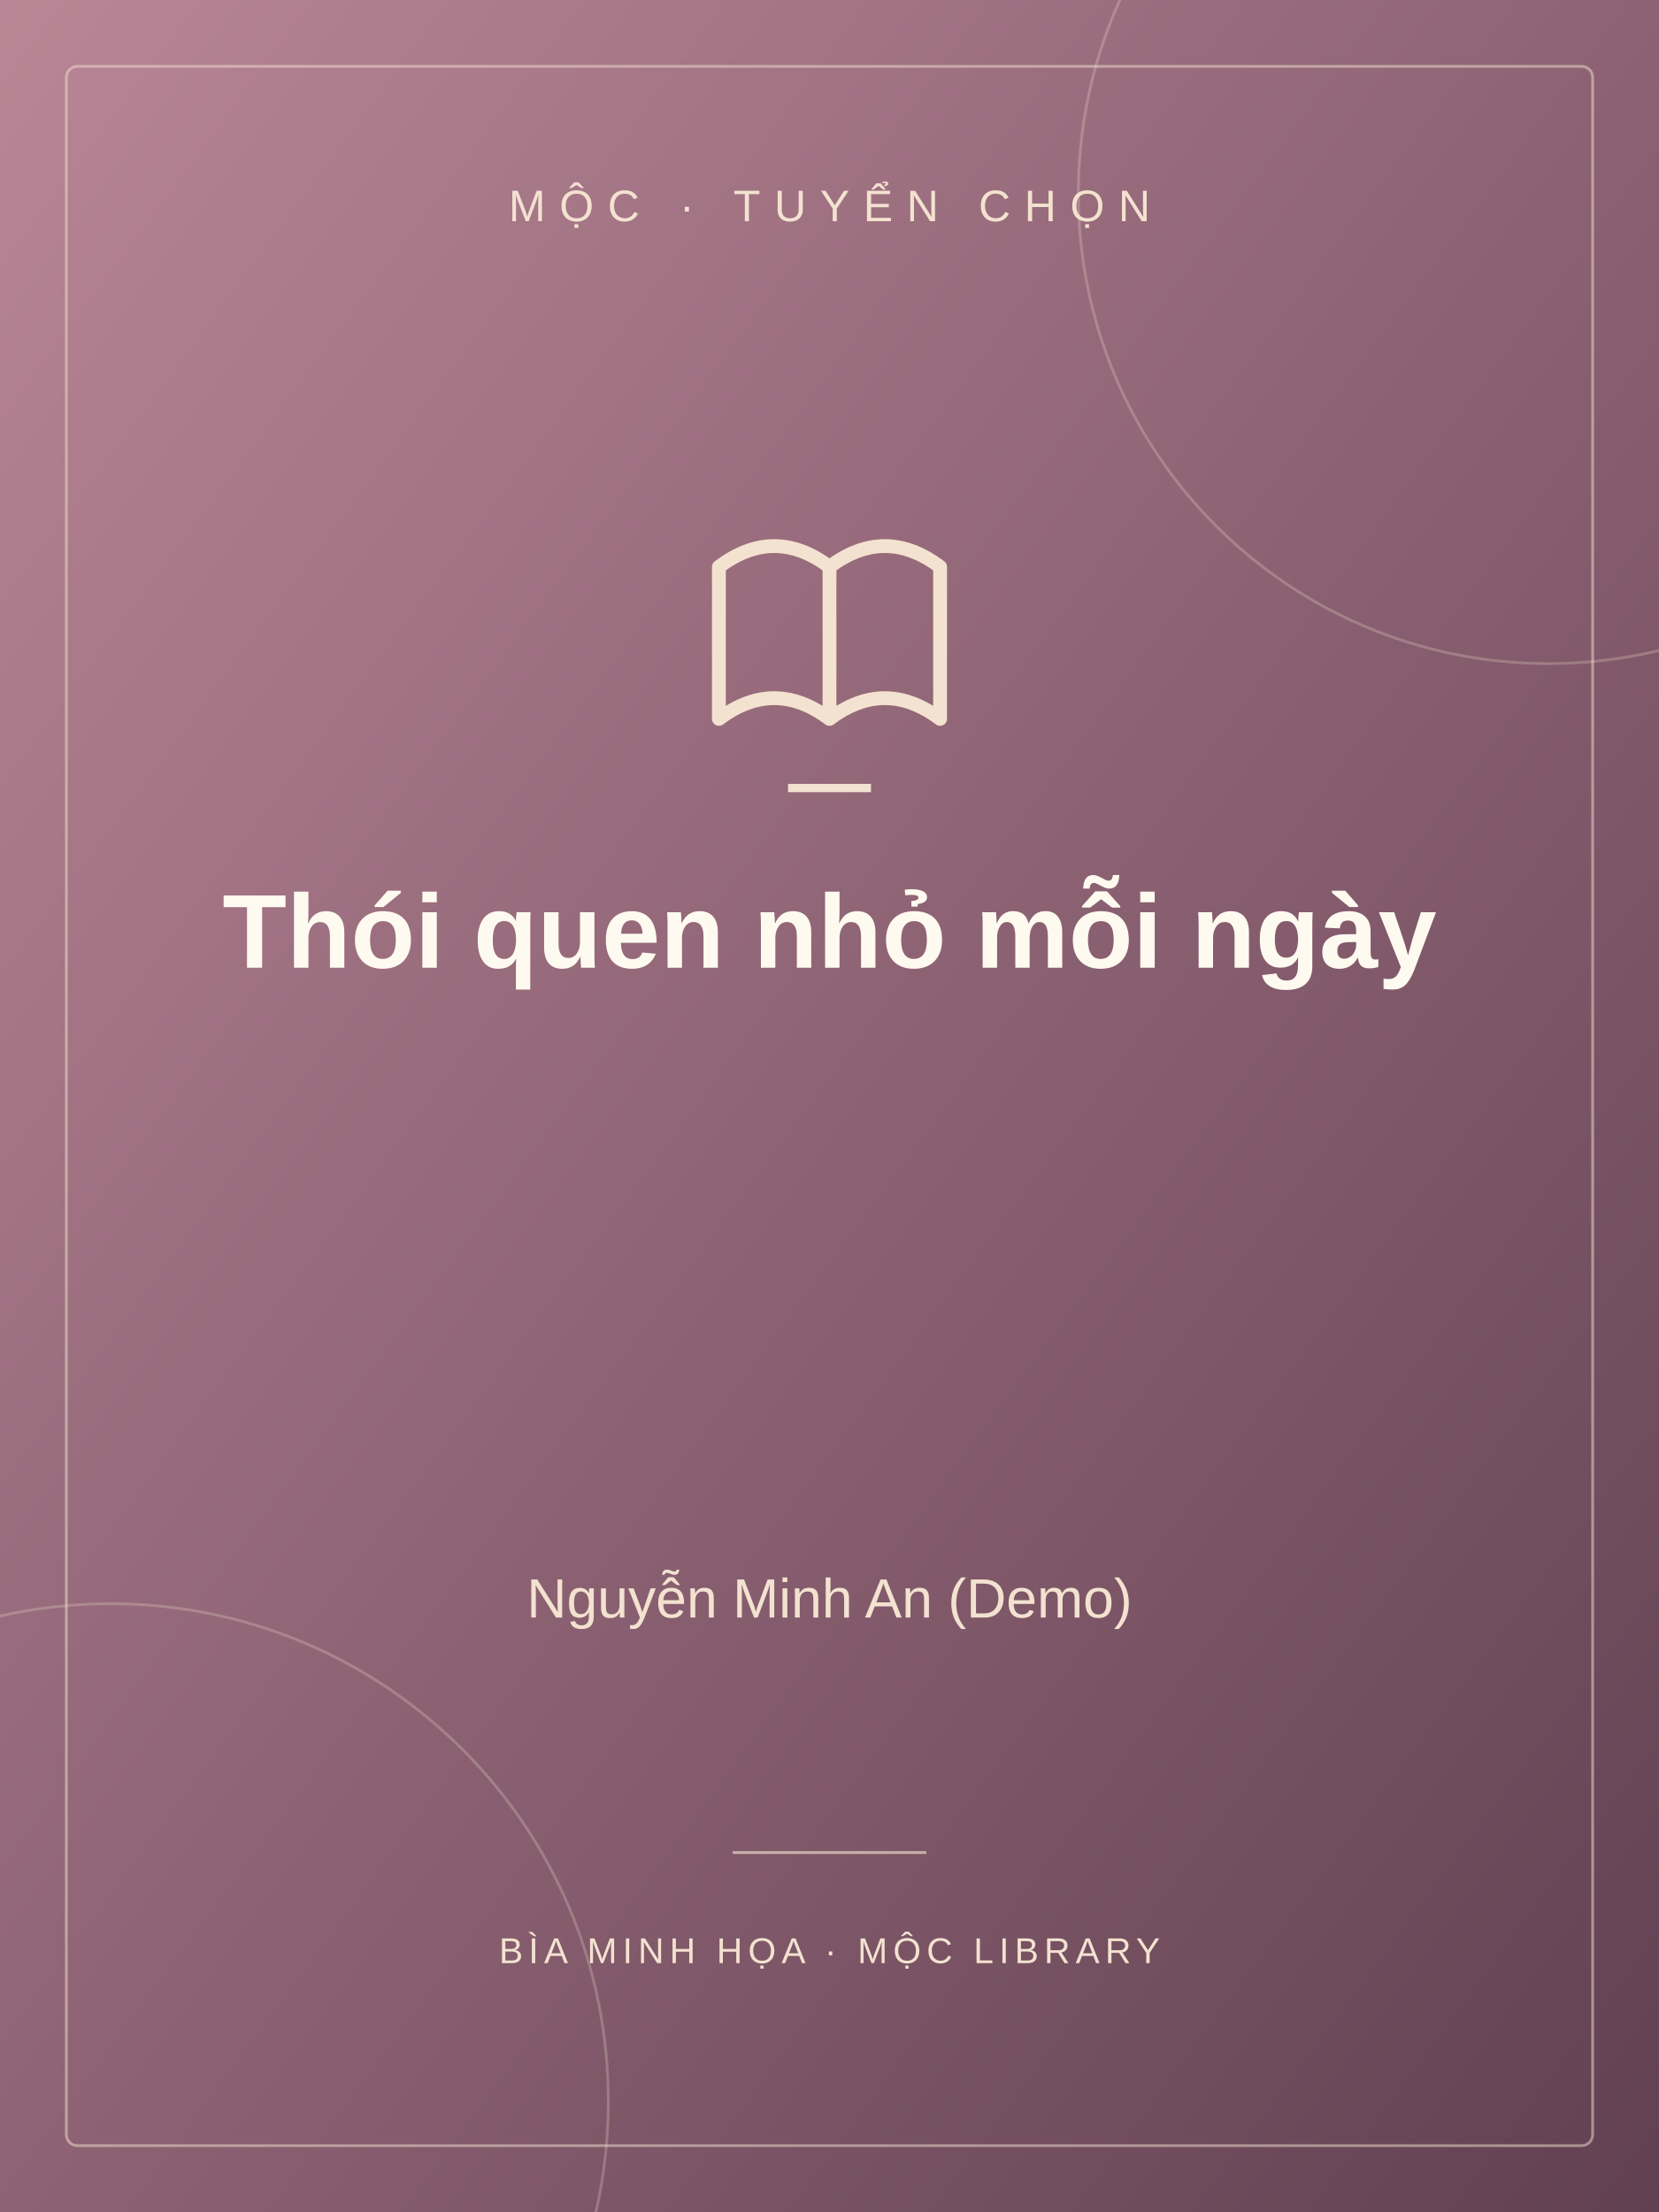
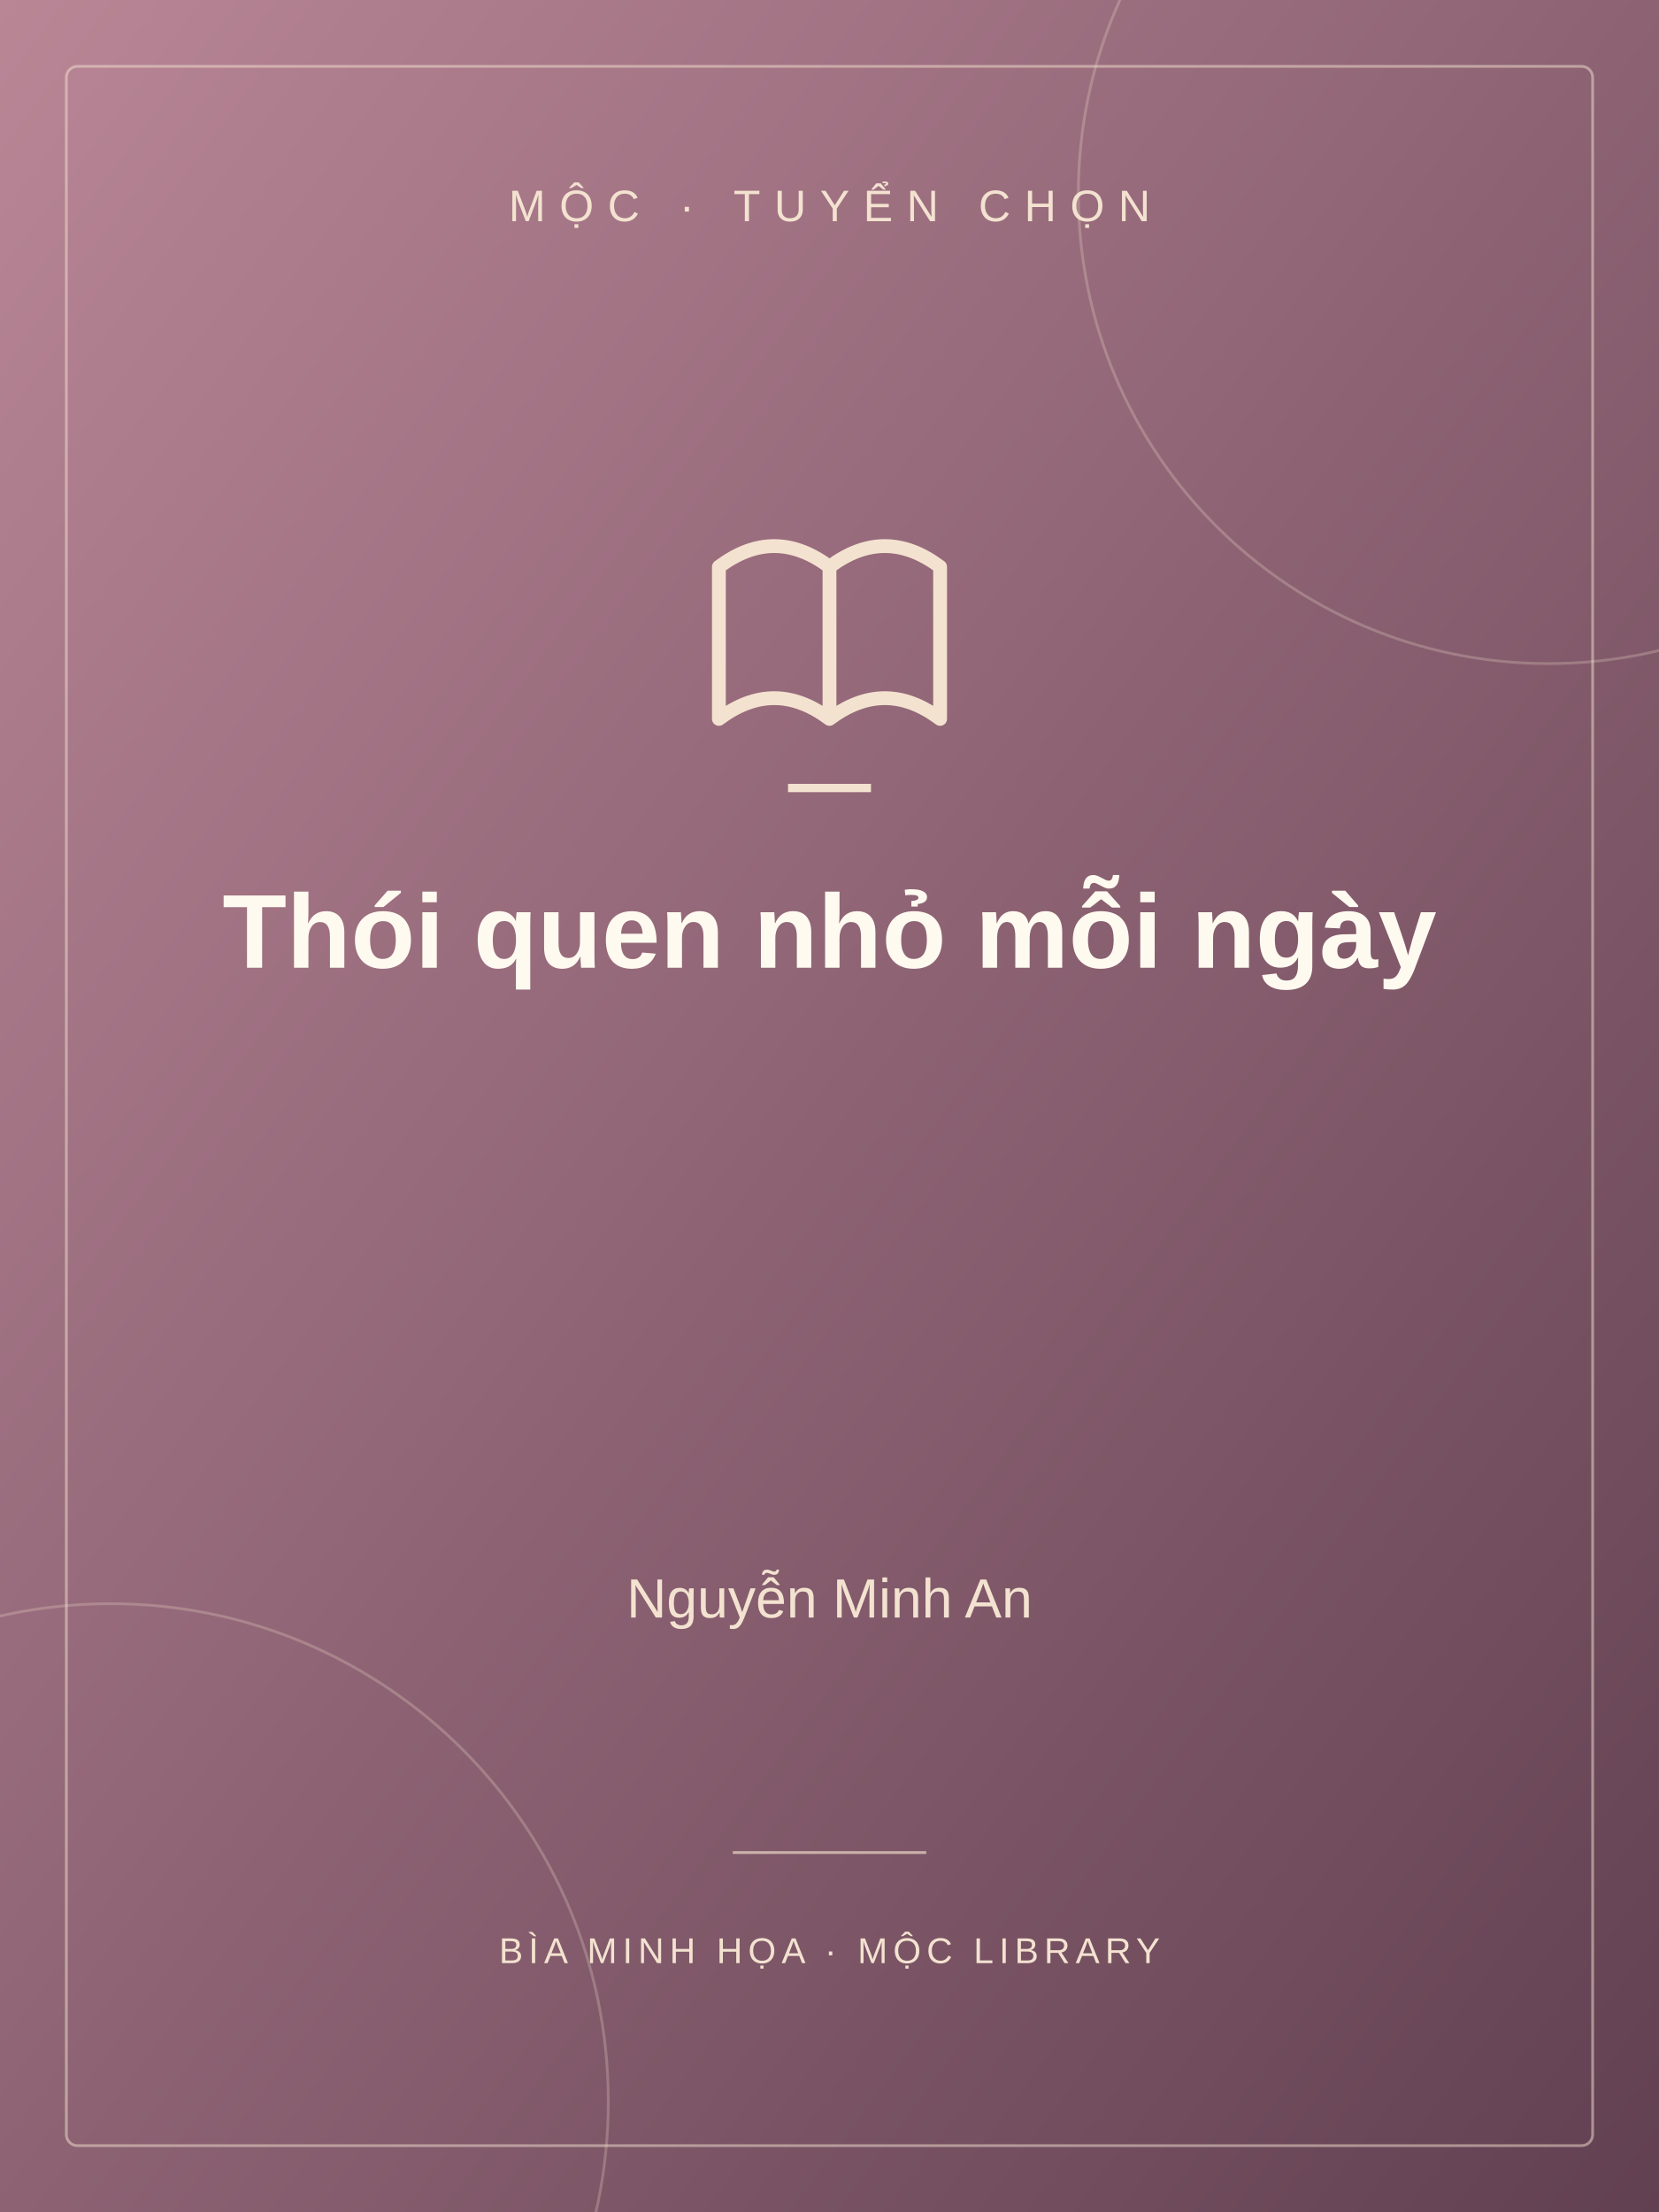
<svg xmlns="http://www.w3.org/2000/svg" width="600" height="800" viewBox="0 0 600 800">
  <defs>
    <linearGradient id="bg" x2="1" y2="1">
      <stop stop-color="#b98696" />
      <stop offset="1" stop-color="#614051" />
    </linearGradient>
  </defs>
  <rect width="600" height="800" fill="url(#bg)" />
  <rect x="24" y="24" width="552" height="752" rx="4" fill="none" stroke="#f3e2d0" opacity=".5" />
  <circle cx="560" cy="70" r="170" fill="none" stroke="#f3e2d0" opacity=".25" />
  <circle cx="40" cy="760" r="180" fill="none" stroke="#f3e2d0" opacity=".25" />
  <path d="M260 205Q280 190 300 205Q320 190 340 205V260Q320 245 300 260Q280 245 260 260Z M300 205V260" fill="none" stroke="#f3e2d0" stroke-width="5" stroke-linejoin="round" />
  <path d="M285 285H315" stroke="#f3e2d0" stroke-width="3" />
  <text x="300" y="80" text-anchor="middle" font-family="Arial,sans-serif" fill="#f3e2d0" font-size="16" letter-spacing="5">MỘC · TUYỂN CHỌN</text>
  <text x="300" y="350" text-anchor="middle" font-family="Arial,sans-serif" font-weight="700" font-size="38" fill="#fffaf0">
    <tspan x="300" dy="0">Thói quen nhỏ mỗi ngày</tspan>
  </text>
-   <text x="300" y="585" text-anchor="middle" font-family="Arial,sans-serif" font-size="20" fill="#f3e2d0">Nguyễn Minh An (Demo)</text>
+   <text x="300" y="585" text-anchor="middle" font-family="Arial,sans-serif" font-size="20" fill="#f3e2d0">Nguyễn Minh An</text>
  <path d="M265 670H335" stroke="#f3e2d0" opacity=".65" />
  <text x="300" y="710" text-anchor="middle" font-family="Arial,sans-serif" fill="#f3e2d0" font-size="13" letter-spacing="2">BÌA MINH HỌA · MỘC LIBRARY</text>
</svg>
